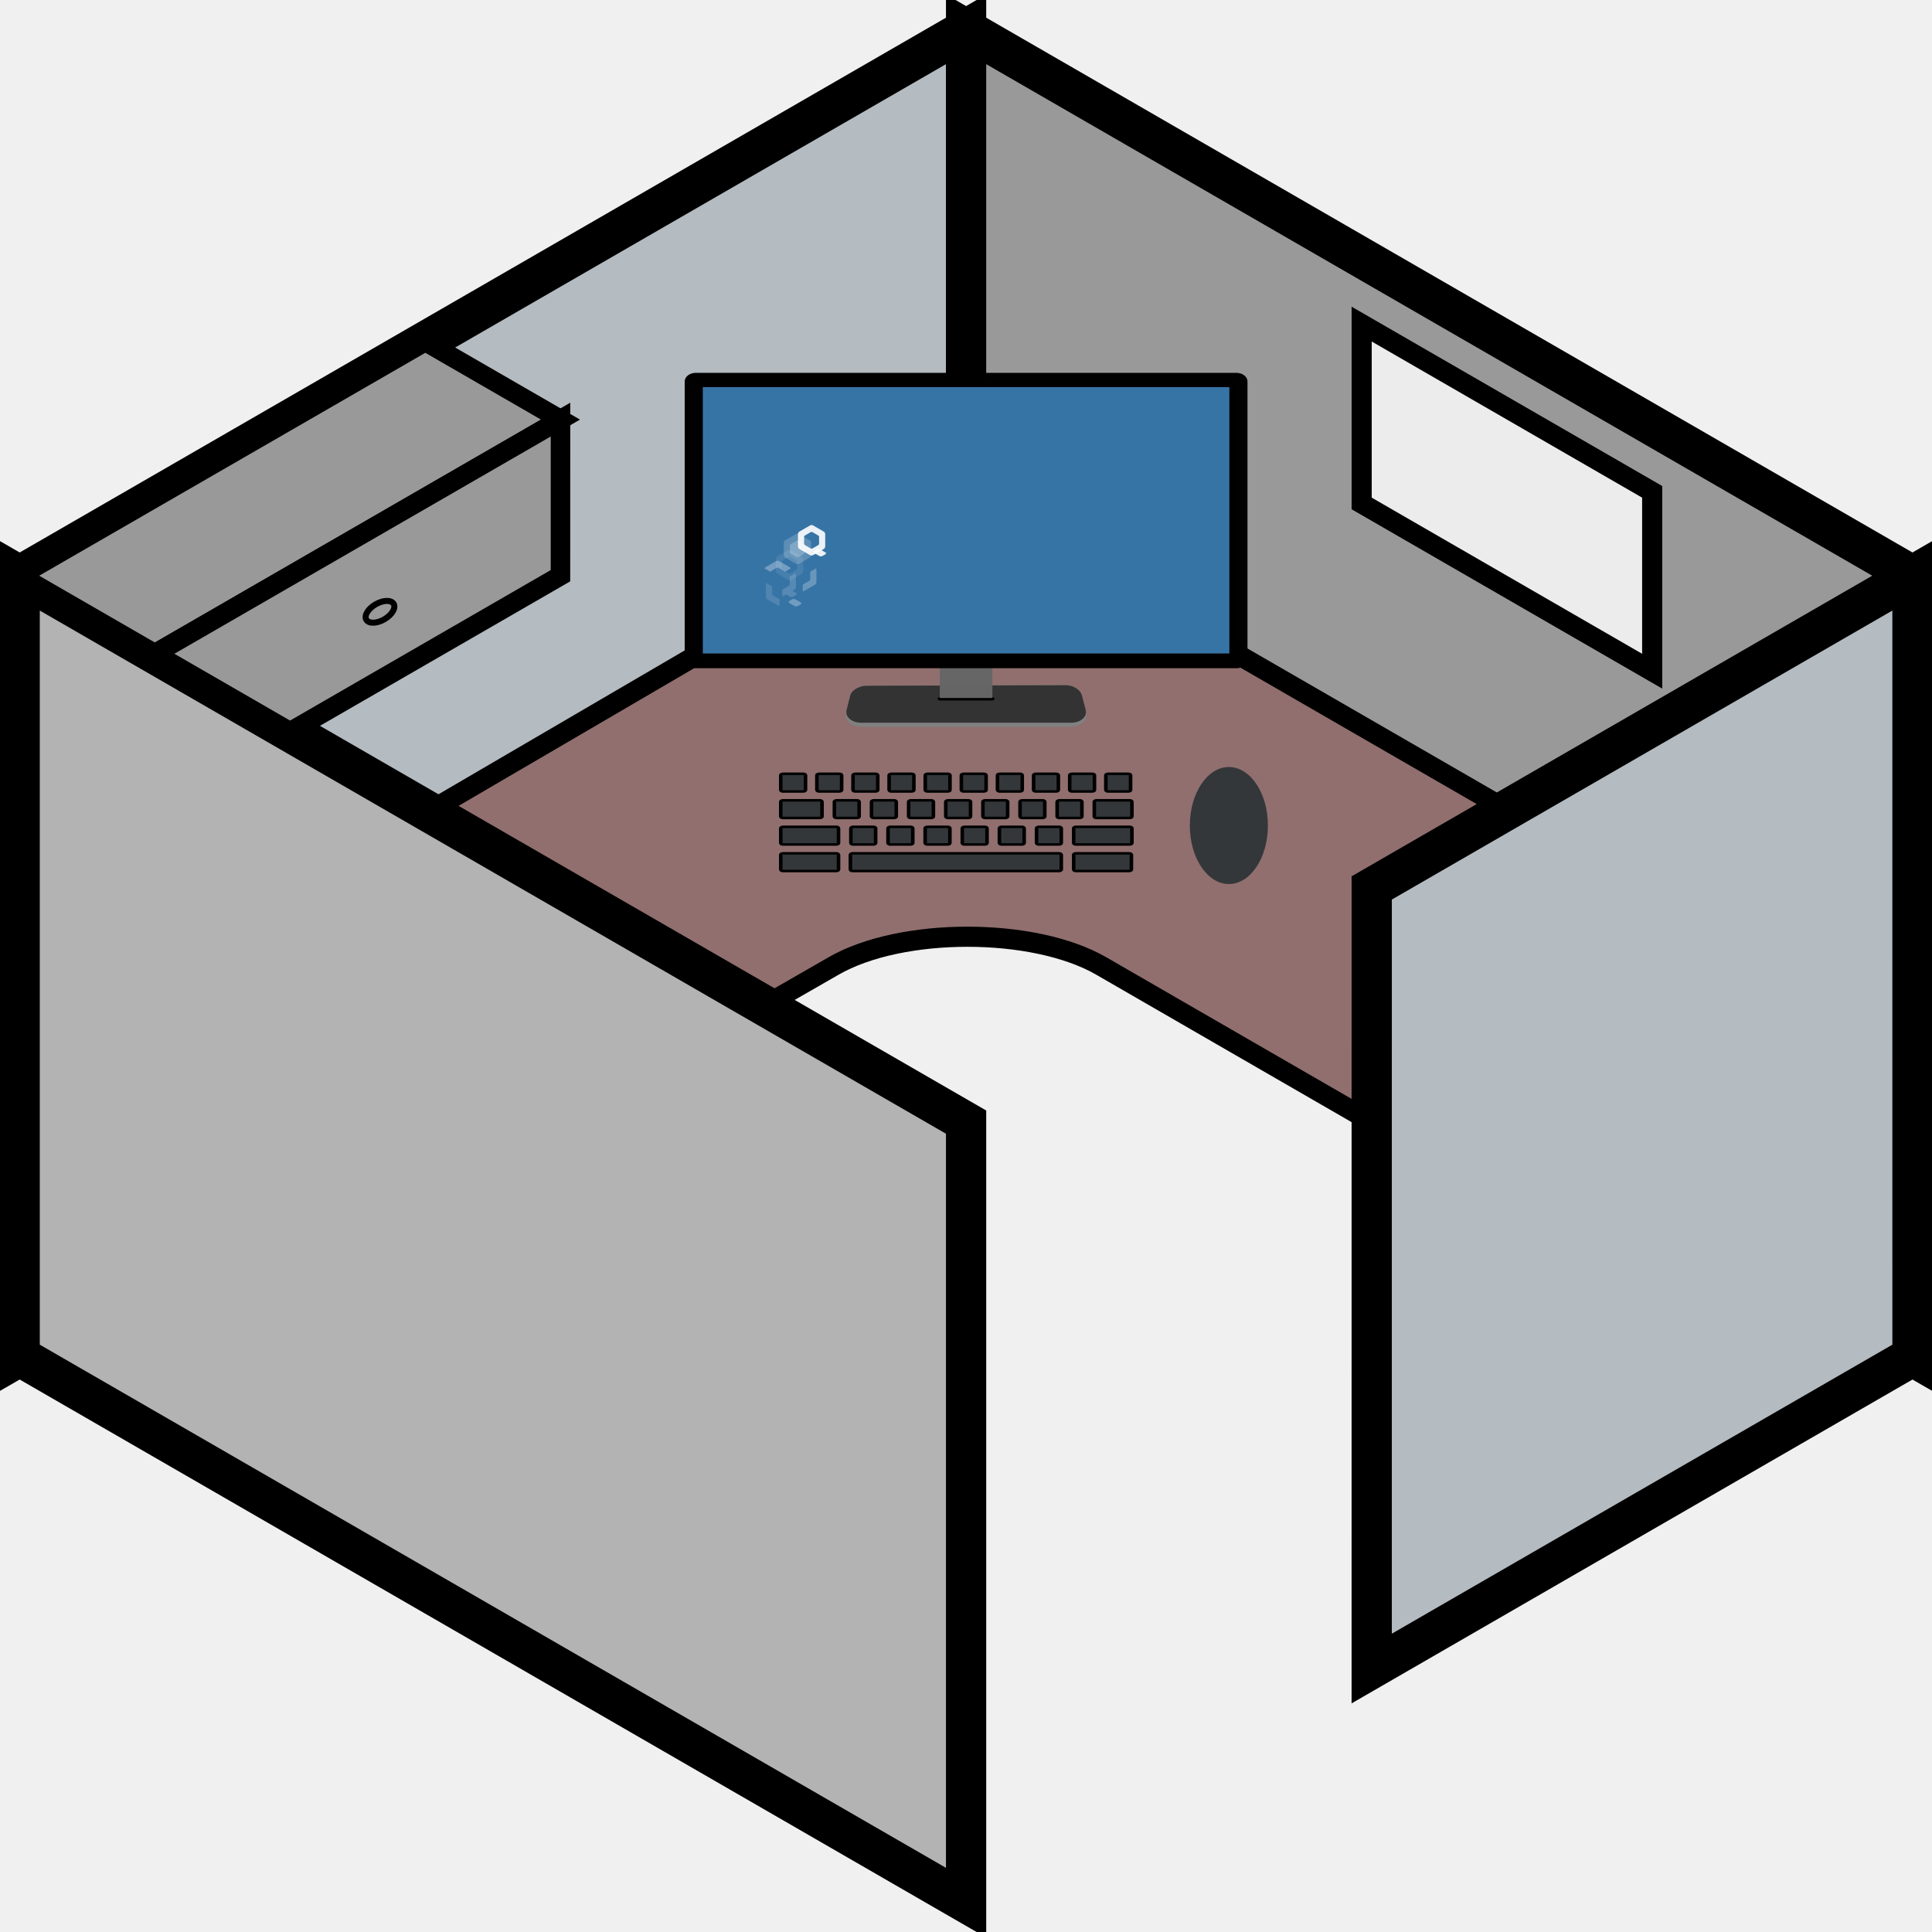
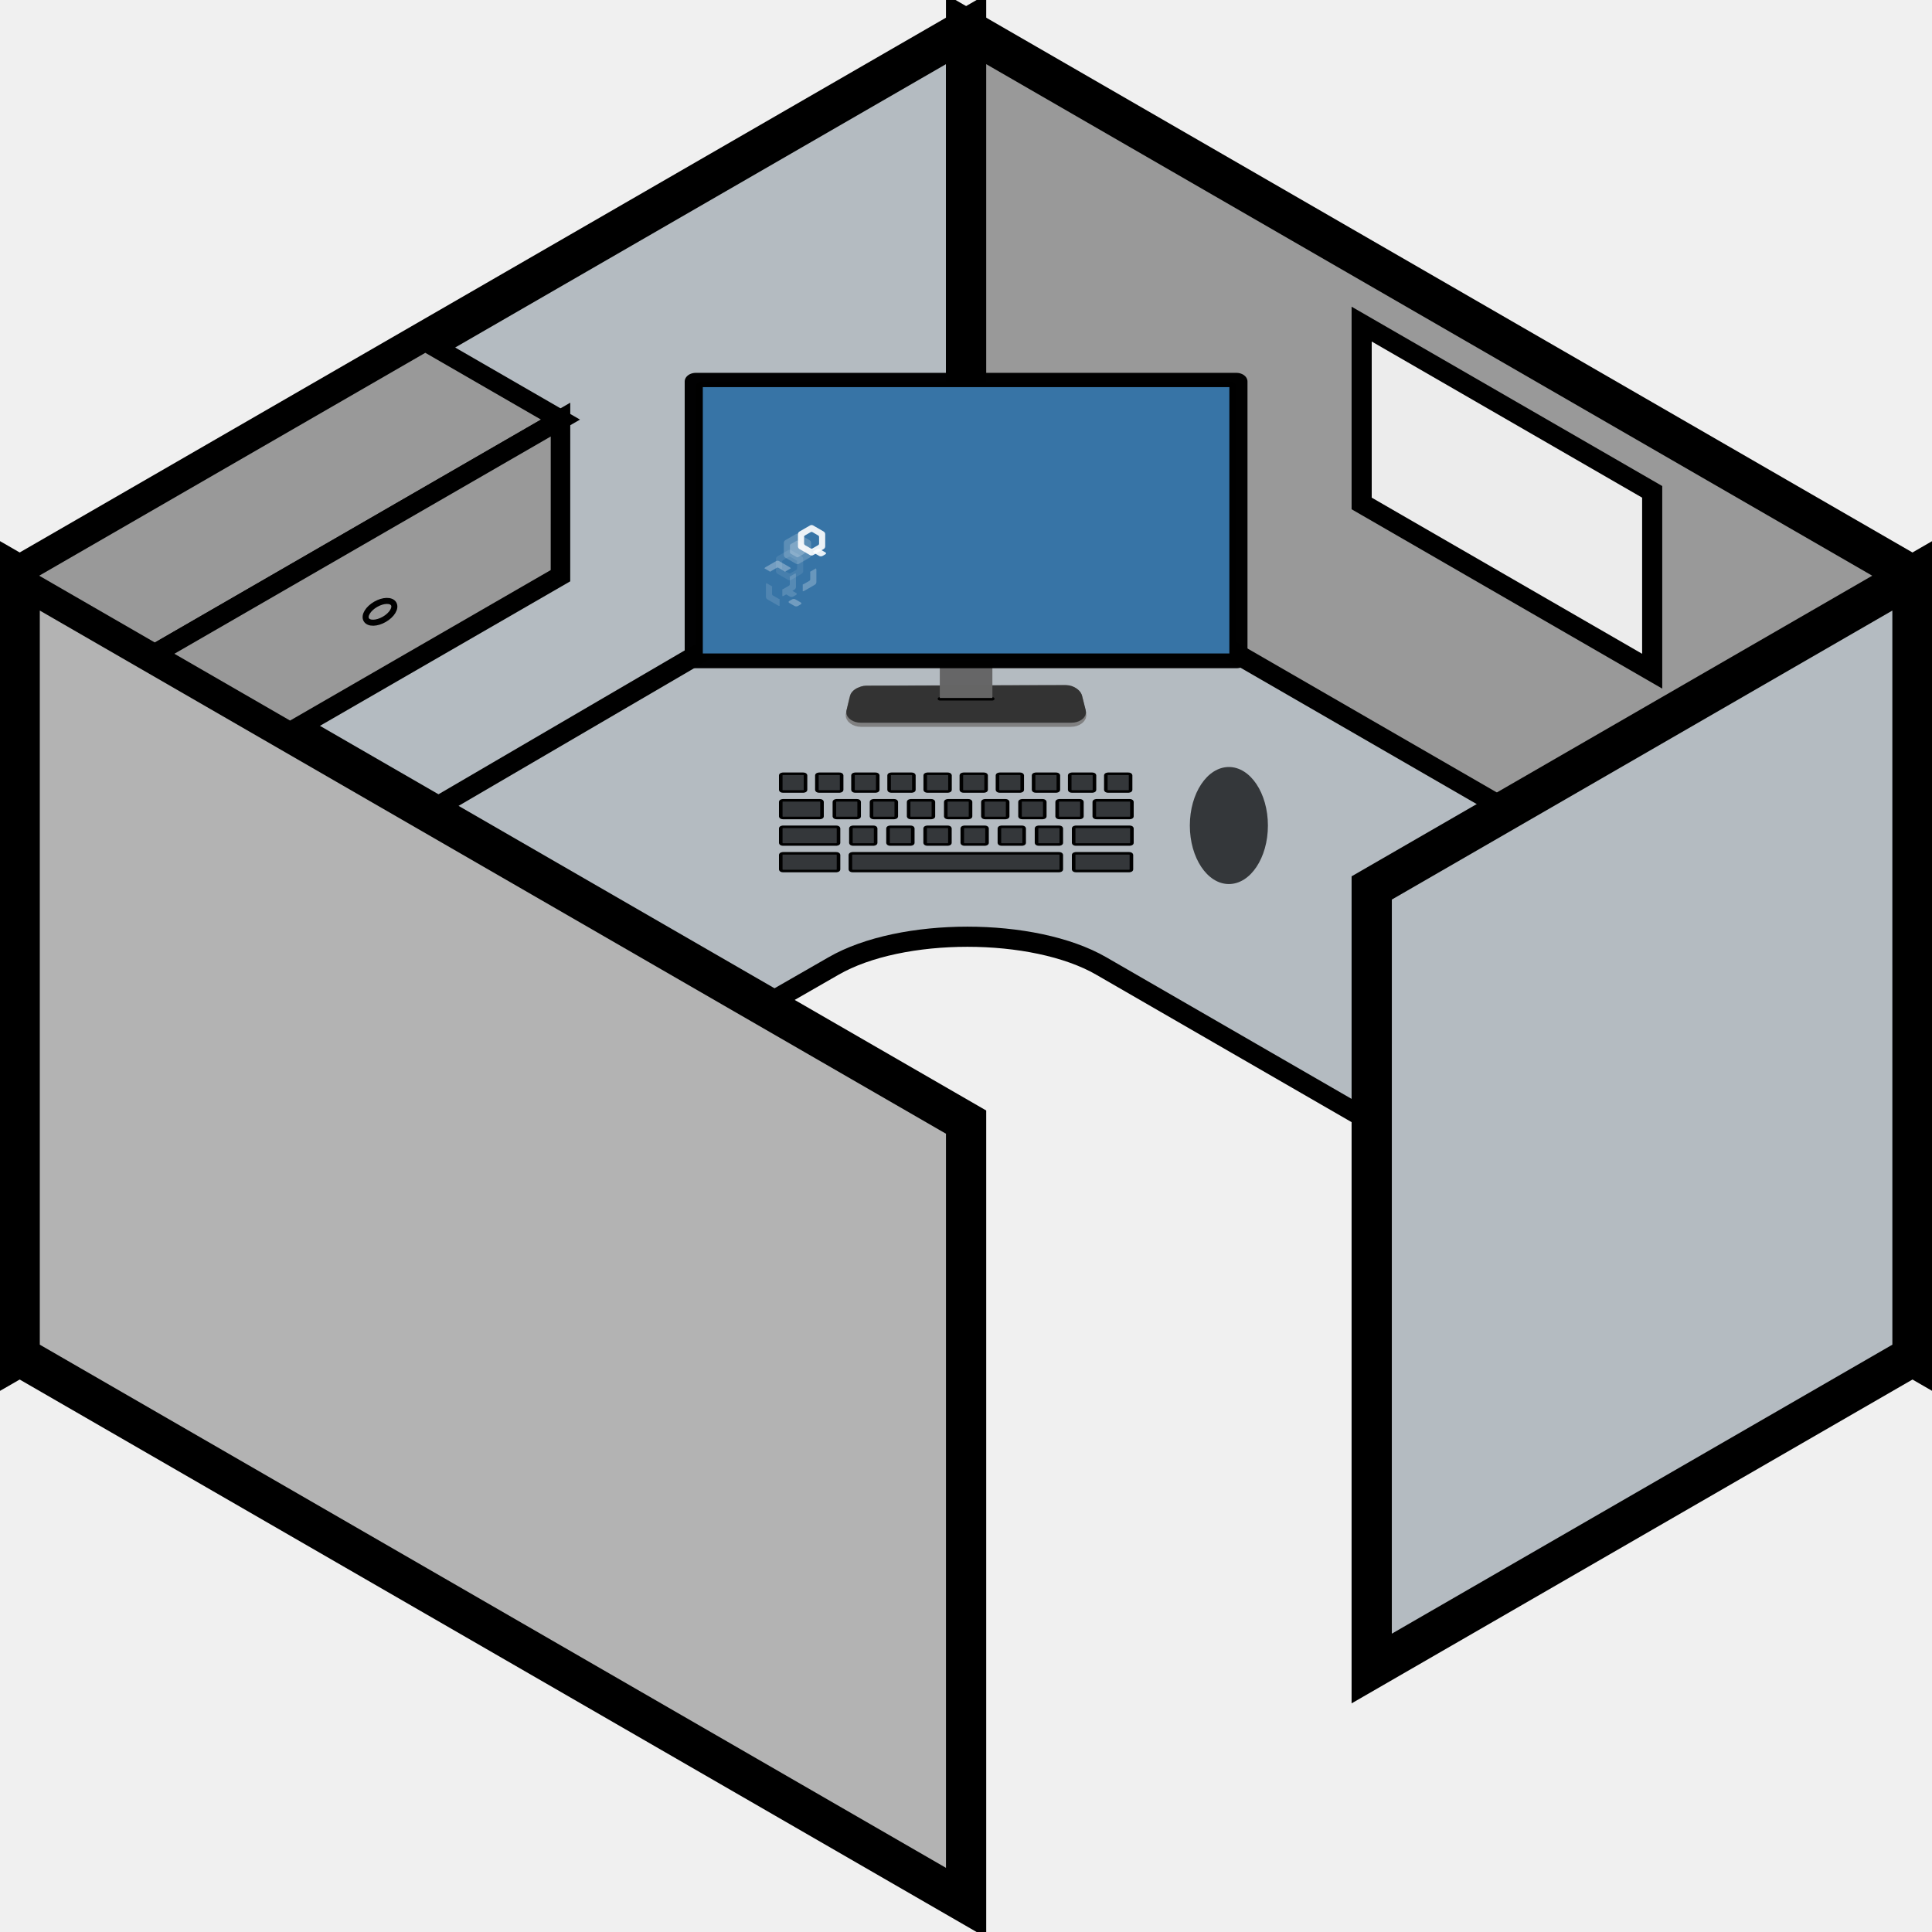
<svg xmlns="http://www.w3.org/2000/svg" xmlns:xlink="http://www.w3.org/1999/xlink" width="48px" height="48px" viewBox="0 0 48 48" version="1.1" id="svg2" xml:space="preserve">
  <defs id="defs1">
    <clipPath id="SVGID_2_">
      <use xlink:href="#SVGID_1_" overflow="visible" id="use1" />
    </clipPath>
    <rect id="SVGID_1_" x="15.572" y="23.601" width="114.021" height="54.691" />
  </defs>
  <g id="Cubicle" style="display:inline;stroke-width:1.031;stroke-dasharray:none" transform="matrix(0.9696663,0,0,0.9696663,0.7302892,0.7280121)">
    <path style="font-variation-settings:normal;opacity:1;fill:#b4bbc1;fill-opacity:1;stroke:#000000;stroke-width:1.031;stroke-linecap:round;stroke-linejoin:miter;stroke-miterlimit:4;stroke-dasharray:none;stroke-dashoffset:0;stroke-opacity:1;paint-order:markers fill stroke;stop-color:#000000;stop-opacity:1" d="M 24,0 V 20 L -0.249,34 -0.249,14 Z" id="Back-left" />
    <path id="Back-right" style="font-variation-settings:normal;opacity:1;fill:#999999;fill-opacity:1;stroke:#000000;stroke-width:1.031;stroke-linecap:round;stroke-linejoin:miter;stroke-miterlimit:4;stroke-dasharray:none;stroke-dashoffset:0;stroke-opacity:1;paint-order:markers fill stroke;stop-color:#000000;stop-opacity:1" d="M 24,0 V 20 L 48.248,34 V 14 Z m 10.393,8 6.928,4 v 4 l -6.928,-4 z" />
    <path style="fill:#ececec;fill-opacity:0.998;stroke:none;stroke-width:1;stroke-dasharray:none" d="m 34.08,8.485 6.718,3.879 v 3.879 l -6.718,-3.879 v -3.879 0" id="Window" transform="matrix(1.031283,0,0,1.031283,-0.7531346,-0.7507863)" />
-     <path style="font-variation-settings:normal;display:inline;opacity:1;fill:#916f6f;fill-opacity:1;stroke:#000000;stroke-width:0.516;stroke-linecap:round;stroke-linejoin:miter;stroke-miterlimit:4;stroke-dasharray:none;stroke-dashoffset:0;stroke-opacity:1;paint-order:markers fill stroke;stop-color:#000000;stop-opacity:1" d="M 48.248,26 39.588,31 27.464,24 C 25.733,23 22.336,23 20.604,24 L 8.412,31 -0.249,26.169 24,12 Z" id="Desk" />
+     <path style="font-variation-settings:normal;display:inline;opacity:1;fill:#b4bbc1;fill-opacity:1;stroke:#000000;stroke-width:0.516;stroke-linecap:round;stroke-linejoin:miter;stroke-miterlimit:4;stroke-dasharray:none;stroke-dashoffset:0;stroke-opacity:1;paint-order:markers fill stroke;stop-color:#000000;stop-opacity:1" d="M 48.248,26 39.588,31 27.464,24 C 25.733,23 22.336,23 20.604,24 L 8.412,31 -0.249,26.169 24,12 Z" id="Desk" />
    <path style="display:inline;fill:#b3b3b3;fill-opacity:1;stroke:#000000;stroke-width:1.031;stroke-linecap:round;stroke-dasharray:none;paint-order:markers fill stroke" d="M -0.249,14 24,28 V 48 L -0.249,34 Z" id="Left-Wall" />
    <path style="fill:#b4bbc1;fill-opacity:1;stroke:#000000;stroke-width:1.031;stroke-linecap:round;stroke-dasharray:none;paint-order:markers fill stroke" d="m 48.248,14 -13.855,8 -4.07e-4,20 13.856,-8 z" id="Right-Wall" />
  </g>
  <g id="Overhead-Space" style="display:inline;fill:#999999" transform="matrix(0.9696663,0,0,0.9696663,0.7302892,0.7280121)">
    <path style="font-variation-settings:normal;opacity:1;vector-effect:none;fill:#999999;fill-opacity:1;stroke:#000000;stroke-width:0.5;stroke-linecap:round;stroke-linejoin:miter;stroke-miterlimit:4;stroke-dasharray:none;stroke-dashoffset:0;stroke-opacity:1;-inkscape-stroke:none;paint-order:markers fill stroke;stop-color:#000000;stop-opacity:1" d="M -0.249,14 10.144,8 13.608,10 3.215,16 Z" id="path4" />
    <path style="font-variation-settings:normal;opacity:1;vector-effect:none;fill:#999999;fill-opacity:1;stroke:#000000;stroke-width:0.5;stroke-linecap:round;stroke-linejoin:miter;stroke-miterlimit:4;stroke-dasharray:none;stroke-dashoffset:0;stroke-opacity:1;-inkscape-stroke:none;paint-order:markers fill stroke;stop-color:#000000;stop-opacity:1" d="M 6.679,18 3.215,16 13.608,10 13.607,14 Z" id="path5" />
    <ellipse style="vector-effect:non-scaling-stroke;fill:#999999;stroke:#000000;stroke-width:0.15;stroke-linecap:round;-inkscape-stroke:hairline;paint-order:markers fill stroke" id="path35" cx="-0.317" cy="-17.417" rx="0.405" ry="0.222" transform="rotate(150)" />
  </g>
  <g id="Keyboard" transform="matrix(0.08886847,0,0,0.06346469,17.30957,17.19907)" style="display:inline;fill:#34373a;fill-opacity:1;stroke:#000000">
    <defs id="defs31" />
    <clipPath id="clipPath32">
      <use xlink:href="#SVGID_1_" overflow="visible" id="use32" />
    </clipPath>
    <path fill="#20221d" d="m 43.614,63.057 c 0,0 -0.648,0 -0.648,0.647 v 5.624 c 0,0 0,0.648 0.648,0.648 h 57.662 c 0,0 0.648,0 0.648,-0.648 v -5.624 c 0,0 0,-0.647 -0.648,-0.647 z" id="path2" style="fill:#34373a;fill-opacity:1;stroke:#000000" />
    <path fill="#20221d" d="m 106.031,63.057 c 0,0 -0.648,0 -0.648,0.647 v 5.624 c 0,0 0,0.648 0.648,0.648 h 14.85 c 0,0 0.648,0 0.648,-0.648 v -5.624 c 0,0 0,-0.647 -0.648,-0.647 z" id="path3" style="fill:#34373a;fill-opacity:1;stroke:#000000" />
    <path fill="#20221d" d="m 24.146,63.057 c 0,0 -0.648,0 -0.648,0.647 v 5.624 c 0,0 0,0.648 0.648,0.648 h 14.85 c 0,0 0.648,0 0.648,-0.648 v -5.624 c 0,0 0,-0.647 -0.648,-0.647 z" id="path4-2" style="fill:#34373a;fill-opacity:1;stroke:#000000" />
    <path fill="#20221d" d="m 54.132,52.677 c 0,0 -0.647,0 -0.647,0.647 v 5.624 c 0,0 0,0.648 0.647,0.648 h 5.624 c 0,0 0.648,0 0.648,-0.648 v -5.624 c 0,0 0,-0.647 -0.648,-0.647 z" id="path5-9" style="fill:#34373a;fill-opacity:1;stroke:#000000" />
    <path fill="#20221d" d="m 43.752,52.677 c 0,0 -0.648,0 -0.648,0.647 v 5.624 c 0,0 0,0.648 0.648,0.648 h 5.624 c 0,0 0.647,0 0.647,-0.648 v -5.624 c 0,0 0,-0.647 -0.647,-0.647 z" id="path6" style="fill:#34373a;fill-opacity:1;stroke:#000000" />
    <path fill="#20221d" d="m 24.146,52.677 c 0,0 -0.648,0 -0.648,0.647 v 5.624 c 0,0 0,0.648 0.648,0.648 h 14.85 c 0,0 0.648,0 0.648,-0.648 v -5.624 c 0,0 0,-0.647 -0.648,-0.647 z" id="path7" style="fill:#34373a;fill-opacity:1;stroke:#000000" />
    <path fill="#20221d" d="m 64.512,52.677 c 0,0 -0.648,0 -0.648,0.647 v 5.624 c 0,0 0,0.648 0.648,0.648 h 5.624 c 0,0 0.647,0 0.647,-0.648 v -5.624 c 0,0 0,-0.647 -0.647,-0.647 z" id="path8" style="fill:#34373a;fill-opacity:1;stroke:#000000" />
    <path fill="#20221d" d="m 74.892,52.677 c 0,0 -0.647,0 -0.647,0.647 v 5.624 c 0,0 0,0.648 0.647,0.648 h 5.624 c 0,0 0.648,0 0.648,-0.648 v -5.624 c 0,0 0,-0.647 -0.648,-0.647 z" id="path9" style="fill:#34373a;fill-opacity:1;stroke:#000000" />
    <path fill="#20221d" d="m 85.271,52.677 c 0,0 -0.648,0 -0.648,0.647 v 5.624 c 0,0 0,0.648 0.648,0.648 h 5.624 c 0,0 0.647,0 0.647,-0.648 v -5.624 c 0,0 0,-0.647 -0.647,-0.647 z" id="path10" style="fill:#34373a;fill-opacity:1;stroke:#000000" />
    <path fill="#20221d" d="m 95.651,52.677 c 0,0 -0.647,0 -0.647,0.647 v 5.624 c 0,0 0,0.648 0.647,0.648 h 5.624 c 0,0 0.648,0 0.648,-0.648 v -5.624 c 0,0 0,-0.647 -0.648,-0.647 z" id="path11" style="fill:#34373a;fill-opacity:1;stroke:#000000" />
    <path fill="#20221d" d="m 106.031,52.677 c 0,0 -0.648,0 -0.648,0.647 v 5.624 c 0,0 0,0.648 0.648,0.648 h 14.989 c 0,0 0.647,0 0.647,-0.648 v -5.624 c 0,0 0,-0.647 -0.647,-0.647 z" id="path12" style="fill:#34373a;fill-opacity:1;stroke:#000000" />
    <path fill="#20221d" d="m 49.519,42.297 c 0,0 -0.648,0 -0.648,0.647 v 5.624 c 0,0 0,0.648 0.648,0.648 h 5.624 c 0,0 0.648,0 0.648,-0.648 v -5.624 c 0,0 0,-0.647 -0.648,-0.647 z" id="path13" style="fill:#34373a;fill-opacity:1;stroke:#000000" />
    <path fill="#20221d" d="m 39.139,42.297 c 0,0 -0.648,0 -0.648,0.647 v 5.624 c 0,0 0,0.648 0.648,0.648 h 5.624 c 0,0 0.648,0 0.648,-0.648 v -5.624 c 0,0 0,-0.647 -0.648,-0.647 z" id="path14" style="fill:#34373a;fill-opacity:1;stroke:#000000" />
    <path fill="#20221d" d="m 24.146,42.297 c 0,0 -0.648,0 -0.648,0.647 v 5.624 c 0,0 0,0.648 0.648,0.648 h 10.237 c 0,0 0.648,0 0.648,-0.648 v -5.624 c 0,0 0,-0.647 -0.648,-0.647 z" id="path15" style="fill:#34373a;fill-opacity:1;stroke:#000000" />
    <path fill="#20221d" d="m 59.898,42.297 c 0,0 -0.648,0 -0.648,0.647 v 5.624 c 0,0 0,0.648 0.648,0.648 h 5.624 c 0,0 0.648,0 0.648,-0.648 v -5.624 c 0,0 0,-0.647 -0.648,-0.647 z" id="path16" style="fill:#34373a;fill-opacity:1;stroke:#000000" />
    <path fill="#20221d" d="m 70.278,42.297 c 0,0 -0.647,0 -0.647,0.647 v 5.624 c 0,0 0,0.648 0.647,0.648 h 5.624 c 0,0 0.648,0 0.648,-0.648 v -5.624 c 0,0 0,-0.647 -0.648,-0.647 z" id="path17" style="fill:#34373a;fill-opacity:1;stroke:#000000" />
    <path fill="#20221d" d="m 80.658,42.297 c 0,0 -0.648,0 -0.648,0.647 v 5.624 c 0,0 0,0.648 0.648,0.648 h 5.624 c 0,0 0.647,0 0.647,-0.648 v -5.624 c 0,0 0,-0.647 -0.647,-0.647 z" id="path18" style="fill:#34373a;fill-opacity:1;stroke:#000000" />
    <path fill="#20221d" d="m 91.038,42.297 c 0,0 -0.647,0 -0.647,0.647 v 5.624 c 0,0 0,0.648 0.647,0.648 h 5.624 c 0,0 0.648,0 0.648,-0.648 v -5.624 c 0,0 0,-0.647 -0.648,-0.647 z" id="path19" style="fill:#34373a;fill-opacity:1;stroke:#000000" />
    <path fill="#20221d" d="m 101.418,42.297 c 0,0 -0.648,0 -0.648,0.647 v 5.624 c 0,0 0,0.648 0.648,0.648 h 5.624 c 0,0 0.647,0 0.647,-0.648 v -5.624 c 0,0 0,-0.647 -0.647,-0.647 z" id="path20" style="fill:#34373a;fill-opacity:1;stroke:#000000" />
    <path fill="#20221d" d="m 111.798,42.297 c 0,0 -0.647,0 -0.647,0.647 v 5.624 c 0,0 0,0.648 0.647,0.648 h 9.222 c 0,0 0.648,0 0.648,-0.648 v -5.624 c 0,0 0,-0.647 -0.648,-0.647 z" id="path21" style="fill:#34373a;fill-opacity:1;stroke:#000000" />
    <path fill="#20221d" d="m 74.635,31.916 c 0,0 -0.647,0 -0.647,0.648 v 5.624 c 0,0 0,0.648 0.647,0.648 h 5.625 c 0,0 0.647,0 0.647,-0.648 v -5.624 c 0,0 0,-0.648 -0.647,-0.648 z" id="path22" style="fill:#34373a;fill-opacity:1;stroke:#000000" />
    <path fill="#20221d" d="m 64.537,31.916 c 0,0 -0.647,0 -0.647,0.648 v 5.624 c 0,0 0,0.648 0.647,0.648 h 5.625 c 0,0 0.647,0 0.647,-0.648 v -5.624 c 0,0 0,-0.648 -0.647,-0.648 z" id="path23" style="fill:#34373a;fill-opacity:1;stroke:#000000" />
    <path fill="#20221d" d="m 54.439,31.916 c 0,0 -0.648,0 -0.648,0.648 v 5.624 c 0,0 0,0.648 0.648,0.648 h 5.624 c 0,0 0.647,0 0.647,-0.648 v -5.624 c 0,0 0,-0.648 -0.647,-0.648 z" id="path24" style="fill:#34373a;fill-opacity:1;stroke:#000000" />
    <path fill="#20221d" d="m 44.342,31.916 c 0,0 -0.648,0 -0.648,0.648 v 5.624 c 0,0 0,0.648 0.648,0.648 h 5.624 c 0,0 0.647,0 0.647,-0.648 v -5.624 c 0,0 0,-0.648 -0.647,-0.648 z" id="path25" style="fill:#34373a;fill-opacity:1;stroke:#000000" />
    <path fill="#20221d" d="m 34.244,31.916 c 0,0 -0.648,0 -0.648,0.648 v 5.624 c 0,0 0,0.648 0.648,0.648 h 5.624 c 0,0 0.648,0 0.648,-0.648 v -5.624 c 0,0 0,-0.648 -0.648,-0.648 z" id="path26" style="fill:#34373a;fill-opacity:1;stroke:#000000" />
    <path fill="#20221d" d="m 24.146,31.916 c 0,0 -0.648,0 -0.648,0.648 v 5.624 c 0,0 0,0.648 0.648,0.648 h 5.624 c 0,0 0.648,0 0.648,-0.648 v -5.624 c 0,0 0,-0.648 -0.648,-0.648 z" id="path27" style="fill:#34373a;fill-opacity:1;stroke:#000000" />
    <path fill="#20221d" d="m 84.733,31.916 c 0,0 -0.647,0 -0.647,0.648 v 5.624 c 0,0 0,0.648 0.647,0.648 h 5.624 c 0,0 0.648,0 0.648,-0.648 v -5.624 c 0,0 0,-0.648 -0.648,-0.648 z" id="path28" style="fill:#34373a;fill-opacity:1;stroke:#000000" />
    <path fill="#20221d" d="m 94.832,31.916 c 0,0 -0.648,0 -0.648,0.648 v 5.624 c 0,0 0,0.648 0.648,0.648 h 5.623 c 0,0 0.648,0 0.648,-0.648 v -5.624 c 0,0 0,-0.648 -0.648,-0.648 z" id="path29" style="fill:#34373a;fill-opacity:1;stroke:#000000" />
    <path fill="#20221d" d="m 104.93,31.916 c 0,0 -0.648,0 -0.648,0.648 v 5.624 c 0,0 0,0.648 0.648,0.648 h 5.623 c 0,0 0.648,0 0.648,-0.648 v -5.624 c 0,0 0,-0.648 -0.648,-0.648 z" id="path30" style="fill:#34373a;fill-opacity:1;stroke:#000000" />
    <path fill="#20221d" d="m 115.027,31.916 c 0,0 -0.648,0 -0.648,0.648 v 5.624 c 0,0 0,0.648 0.648,0.648 h 5.624 c 0,0 0.647,0 0.647,-0.648 v -5.624 c 0,0 0,-0.648 -0.647,-0.648 z" id="path31" style="display:inline;fill:#34373a;fill-opacity:1;stroke:#000000" />
  </g>
  <ellipse style="display:inline;vector-effect:non-scaling-stroke;fill:#34373a;stroke-width:2.414;stroke-linecap:round;-inkscape-stroke:hairline;paint-order:markers fill stroke" id="Mouse" cx="30.531" cy="20.51" rx="0.97" ry="1.454" />
  <g id="Monitor" transform="matrix(0.01357368,0,0,0.01068422,23.46271,13.7223)" style="display:inline">
    <path style="color:#000000;font-style:normal;font-variant:normal;font-weight:normal;font-stretch:normal;font-size:medium;line-height:normal;font-family:sans-serif;font-variant-ligatures:normal;font-variant-position:normal;font-variant-caps:normal;font-variant-numeric:normal;font-variant-alternates:normal;font-feature-settings:normal;text-indent:0;text-align:start;text-decoration:none;text-decoration-line:none;text-decoration-style:solid;text-decoration-color:#000000;letter-spacing:normal;word-spacing:normal;text-transform:none;writing-mode:lr-tb;direction:ltr;text-orientation:mixed;dominant-baseline:auto;baseline-shift:baseline;text-anchor:start;white-space:normal;shape-padding:0;clip-rule:nonzero;display:inline;overflow:visible;visibility:visible;opacity:0.99;isolation:auto;mix-blend-mode:normal;color-interpolation:sRGB;color-interpolation-filters:linearRGB;solid-color:#000000;solid-opacity:1;vector-effect:none;fill:#808080;fill-opacity:1;fill-rule:nonzero;stroke:#808080;stroke-width:38.937;stroke-linecap:round;stroke-linejoin:round;stroke-miterlimit:4;stroke-dasharray:none;stroke-dashoffset:0;stroke-opacity:1;paint-order:stroke fill markers;color-rendering:auto;image-rendering:auto;shape-rendering:auto;text-rendering:auto;enable-background:accumulate" d="m -141.82,329.264 c -4.756,0.019 -11.732,4.949 -12.535,9.613 l -6.704,38.899 c -0.804,4.664 3.855,8.569 8.612,8.569 H 231.657 c 4.756,0 9.44,-3.909 8.612,-8.569 0,0 -4.673,-26.274 -7.009,-39.411 -0.829,-4.659 -6.859,-10.58 -11.615,-10.561 -121.155,0.469 -242.31,0.993 -363.464,1.461 z" id="rect4647-6" />
    <path id="path4527" d="m -142.348,327.993 c -4.776,0.015 -11.782,4.371 -12.589,8.49 l -6.733,34.357 c -0.807,4.119 3.872,7.568 8.648,7.568 h 385.741 c 4.776,0 9.48,-3.453 8.648,-7.568 0,0 -4.692,-23.206 -7.039,-34.809 -0.832,-4.115 -6.889,-9.344 -11.665,-9.328 -121.671,0.414 -243.341,0.877 -365.012,1.291 z" style="color:#000000;font-style:normal;font-variant:normal;font-weight:normal;font-stretch:normal;font-size:medium;line-height:normal;font-family:sans-serif;font-variant-ligatures:normal;font-variant-position:normal;font-variant-caps:normal;font-variant-numeric:normal;font-variant-alternates:normal;font-feature-settings:normal;text-indent:0;text-align:start;text-decoration:none;text-decoration-line:none;text-decoration-style:solid;text-decoration-color:#000000;letter-spacing:normal;word-spacing:normal;text-transform:none;writing-mode:lr-tb;direction:ltr;text-orientation:mixed;dominant-baseline:auto;baseline-shift:baseline;text-anchor:start;white-space:normal;shape-padding:0;clip-rule:nonzero;display:inline;overflow:visible;visibility:visible;isolation:auto;mix-blend-mode:normal;color-interpolation:sRGB;color-interpolation-filters:linearRGB;solid-color:#000000;solid-opacity:1;vector-effect:none;fill:#333333;fill-opacity:1;fill-rule:nonzero;stroke:#333333;stroke-width:35.602;stroke-linecap:round;stroke-linejoin:round;stroke-miterlimit:4;stroke-dasharray:none;stroke-dashoffset:0;stroke-opacity:1;paint-order:stroke fill markers;color-rendering:auto;image-rendering:auto;shape-rendering:auto;text-rendering:auto;enable-background:accumulate" />
    <path style="display:inline;fill:none;stroke:#000000;stroke-width:7.805;stroke-linecap:round;stroke-linejoin:round;stroke-miterlimit:4;stroke-dasharray:none;stroke-opacity:1" d="M -8.379,340.674 H 87.882 Z" id="path4626" />
    <rect style="display:inline;opacity:0.99;fill:#666666;stroke:none;stroke-width:7.512;stroke-linecap:round;stroke-linejoin:round;stroke-miterlimit:4;stroke-dasharray:none;stroke-opacity:1;paint-order:stroke fill markers" id="rect4624" width="96.262" height="85.192" x="-8.379" y="253.482" />
    <rect style="display:inline;opacity:0.99;fill:#b4bbc1;fill-opacity:1;stroke:#000000;stroke-width:26.692;stroke-linecap:round;stroke-linejoin:round;stroke-miterlimit:4;stroke-dasharray:none;stroke-opacity:1;paint-order:stroke fill markers" id="rect4485-5" width="963.789" height="619.337" x="-442.143" y="-384.141" />
    <rect style="display:inline;opacity:0.99;fill:none;stroke:#000000;stroke-width:40.26;stroke-linecap:round;stroke-linejoin:round;stroke-miterlimit:4;stroke-dasharray:none;stroke-opacity:1;paint-order:stroke fill markers" id="rect4485-3" width="989.864" height="646.566" x="-455.18" y="-397.18" />
  </g>
  <g id="Qubes-Desktop" transform="matrix(0.00504922,0,0,0.00504922,17.76262,10.20004)" style="display:inline">
    <g transform="translate(1846.241,963.7804)" id="g4623" style="display:inline">
      <rect width="2590.928" height="1310.527" ry="0" x="-1905.936" y="-1079.044" id="rect4364" style="display:inline;fill:#3774a6;fill-opacity:1;fill-rule:nonzero;stroke:none;stroke-width:1.279" />
      <path d="m -1478.541,-278.701 a 15.314,15.314 0 0 0 -8.021,2.054 l -51.732,29.857 a 15.314,15.314 0 0 0 -7.661,13.261 v 59.745 a 15.314,15.314 0 0 0 7.661,13.245 l 51.732,29.88 a 15.314,15.314 0 0 0 15.315,0 l 51.739,-29.88 a 15.314,15.314 0 0 0 7.654,-13.245 v -59.745 a 15.314,15.314 0 0 0 -7.654,-13.261 l -51.739,-29.857 a 15.314,15.314 0 0 0 -7.294,-2.054 z m -0.164,33.769 a 8.423,8.423 0 0 1 4.014,1.125 l 28.459,16.424 a 8.423,8.423 0 0 1 4.21,7.294 v 32.863 a 8.423,8.423 0 0 1 -4.21,7.279 l -28.459,16.44 a 8.423,8.423 0 0 1 -8.419,0 l -28.459,-16.44 a 8.423,8.423 0 0 1 -4.21,-7.279 v -32.863 a 8.423,8.423 0 0 1 4.21,-7.294 l 28.459,-16.424 a 8.423,8.423 0 0 1 4.405,-1.125 z" id="path4366" style="color:#000000;font-style:normal;font-variant:normal;font-weight:normal;font-stretch:normal;font-size:medium;line-height:normal;font-family:Sans;-inkscape-font-specification:Sans;text-indent:0;text-align:start;text-decoration:none;text-decoration-line:none;letter-spacing:normal;word-spacing:normal;text-transform:none;writing-mode:lr-tb;direction:ltr;baseline-shift:baseline;text-anchor:start;display:inline;overflow:visible;visibility:visible;opacity:0.08;fill:#ffffff;fill-opacity:1;fill-rule:nonzero;stroke:none;stroke-width:116.01;marker:none;enable-background:accumulate" />
      <path d="m -1439.895,-358.016 a 15.314,15.314 0 0 0 -8.02,2.048 l -51.738,29.86 a 15.314,15.314 0 0 0 -7.656,13.265 v 59.739 a 15.314,15.314 0 0 0 7.656,13.246 l 51.738,29.879 a 15.314,15.314 0 0 0 15.313,0 l 51.738,-29.879 a 15.314,15.314 0 0 0 7.656,-13.246 v -59.739 a 15.314,15.314 0 0 0 -7.656,-13.265 l -51.738,-29.86 a 15.314,15.314 0 0 0 -7.293,-2.048 z" id="path4368" style="color:#000000;font-style:normal;font-variant:normal;font-weight:normal;font-stretch:normal;font-size:medium;line-height:normal;font-family:Sans;-inkscape-font-specification:Sans;text-indent:0;text-align:start;text-decoration:none;text-decoration-line:none;letter-spacing:normal;word-spacing:normal;text-transform:none;writing-mode:lr-tb;direction:ltr;baseline-shift:baseline;text-anchor:start;display:inline;overflow:visible;visibility:visible;opacity:0.185;fill:#ffffff;fill-opacity:1;fill-rule:nonzero;stroke:none;stroke-width:116.01;marker:none;enable-background:accumulate" />
      <path d="m -1440.059,-324.248 a 8.423,8.423 0 0 0 -4.411,1.127 l -28.456,16.423 a 8.423,8.423 0 0 0 -4.211,7.295 v 32.856 a 8.423,8.423 0 0 0 4.211,7.285 l 28.456,16.433 a 8.423,8.423 0 0 0 8.422,0 l 28.456,-16.433 a 8.423,8.423 0 0 0 4.211,-7.285 v -32.856 a 8.423,8.423 0 0 0 -4.211,-7.295 l -28.456,-16.423 a 8.423,8.423 0 0 0 -4.011,-1.127 z" id="path4370" style="color:#000000;font-style:normal;font-variant:normal;font-weight:normal;font-stretch:normal;font-size:medium;line-height:normal;font-family:Sans;-inkscape-font-specification:Sans;text-indent:0;text-align:start;text-decoration:none;text-decoration-line:none;letter-spacing:normal;word-spacing:normal;text-transform:none;writing-mode:lr-tb;direction:ltr;baseline-shift:baseline;text-anchor:start;display:inline;overflow:visible;visibility:visible;opacity:0.219;fill:#ffffff;fill-opacity:1;fill-rule:nonzero;stroke:none;stroke-width:116.01;marker:none;enable-background:accumulate" />
      <path d="m -1349.211,-187.18 -29.255,16.885 a 8.423,8.423 0 0 1 1.132,4.21 v 32.855 a 8.423,8.423 0 0 1 -4.21,7.287 l -28.451,16.432 a 8.423,8.423 0 0 1 -4.194,1.117 v 33.769 a 15.314,15.314 0 0 0 7.638,-2.038 l 51.739,-29.88 a 15.314,15.314 0 0 0 7.654,-13.245 v -59.737 a 15.314,15.314 0 0 0 -2.054,-7.654 z" id="path4372" style="display:inline;opacity:0.25;fill:#ffffff;fill-opacity:1;stroke:none" />
      <path d="m -1602.92,-187.362 29.25,16.893 a 8.423,8.423 0 0 1 3.079,-3.085 l 28.454,-16.428 a 8.423,8.423 0 0 1 8.415,0 l 28.456,16.423 a 8.423,8.423 0 0 1 3.064,3.074 l 29.245,-16.885 a 15.314,15.314 0 0 0 -5.584,-5.596 l -51.747,-29.868 a 15.314,15.314 0 0 0 -15.297,-0.01 l -51.734,29.868 a 15.314,15.314 0 0 0 -5.601,5.606 z" id="path4374" style="display:inline;opacity:0.3;fill:#ffffff;fill-opacity:1;stroke:none" />
      <path d="m -1449.767,-163.09 -29.255,16.885 a 8.423,8.423 0 0 1 1.132,4.209 v 32.855 a 8.423,8.423 0 0 1 -4.209,7.287 l -28.451,16.432 a 8.423,8.423 0 0 1 -4.194,1.117 v 33.769 a 15.314,15.314 0 0 0 7.638,-2.038 l 11.519,-6.654 18.454,10.723 c 4.478,2.6 11.688,2.6 16.166,0 l 14.12,-8.193 c 4.478,-2.6 4.478,-6.787 0,-9.387 l -18.384,-10.676 9.864,-5.693 a 15.314,15.314 0 0 0 7.654,-13.245 v -59.737 a 15.314,15.314 0 0 0 -2.054,-7.654 z" id="path4376" style="display:inline;opacity:0.16;fill:#ffffff;fill-opacity:1;stroke:none" />
      <rect width="35.016" height="49.002" ry="9.346" x="-838.931" y="-882.481" transform="matrix(0.8648017,-0.5021136,0.8648017,0.5021136,0,0)" id="rect4378" style="display:inline;opacity:0.291;fill:#ffffff;fill-opacity:1;stroke:none" />
      <rect width="35.016" height="49.002" ry="9.346" x="-523.467" y="-1057.729" transform="matrix(0.8648017,-0.5021136,0.8648017,0.5021136,0,0)" id="rect4380" style="display:inline;opacity:0.9;fill:#ffffff;fill-opacity:1;stroke:none" />
      <path d="m -1370.392,-400.475 a 15.314,15.314 0 0 0 -8.021,2.054 l -51.732,29.857 a 15.314,15.314 0 0 0 -7.661,13.261 v 59.745 a 15.314,15.314 0 0 0 7.661,13.245 l 51.732,29.88 a 15.314,15.314 0 0 0 15.315,0 l 51.739,-29.88 a 15.314,15.314 0 0 0 7.654,-13.245 v -59.745 a 15.314,15.314 0 0 0 -7.654,-13.261 l -51.739,-29.857 a 15.314,15.314 0 0 0 -7.294,-2.054 z m -0.164,33.769 a 8.423,8.423 0 0 1 4.014,1.125 l 28.459,16.424 a 8.423,8.423 0 0 1 4.21,7.294 v 32.863 a 8.423,8.423 0 0 1 -4.21,7.279 l -28.459,16.439 a 8.423,8.423 0 0 1 -8.419,0 l -28.459,-16.439 a 8.423,8.423 0 0 1 -4.21,-7.279 v -32.863 a 8.423,8.423 0 0 1 4.21,-7.294 l 28.459,-16.424 a 8.423,8.423 0 0 1 4.405,-1.125 z" id="path4382" style="color:#000000;font-style:normal;font-variant:normal;font-weight:normal;font-stretch:normal;font-size:medium;line-height:normal;font-family:Sans;-inkscape-font-specification:Sans;text-indent:0;text-align:start;text-decoration:none;text-decoration-line:none;letter-spacing:normal;word-spacing:normal;text-transform:none;writing-mode:lr-tb;direction:ltr;baseline-shift:baseline;text-anchor:start;display:inline;overflow:visible;visibility:visible;opacity:0.9;fill:#ffffff;fill-opacity:1;fill-rule:nonzero;stroke:none;stroke-width:116.01;marker:none;enable-background:accumulate" />
      <path d="m -1528.334,-2.507 0.01,-33.778 a 8.423,8.423 0 0 1 -4.212,-1.124 l -28.454,-16.428 a 8.423,8.423 0 0 1 -4.205,-7.289 l -0.01,-32.855 a 8.423,8.423 0 0 1 1.13,-4.19 l -29.245,-16.885 a 15.314,15.314 0 0 0 -2.054,7.634 l 0.01,59.748 a 15.314,15.314 0 0 0 7.644,13.251 l 51.733,29.868 a 15.314,15.314 0 0 0 7.655,2.048 z" id="path4384" style="display:inline;opacity:0.126;fill:#ffffff;fill-opacity:1;stroke:none" />
    </g>
  </g>
</svg>
